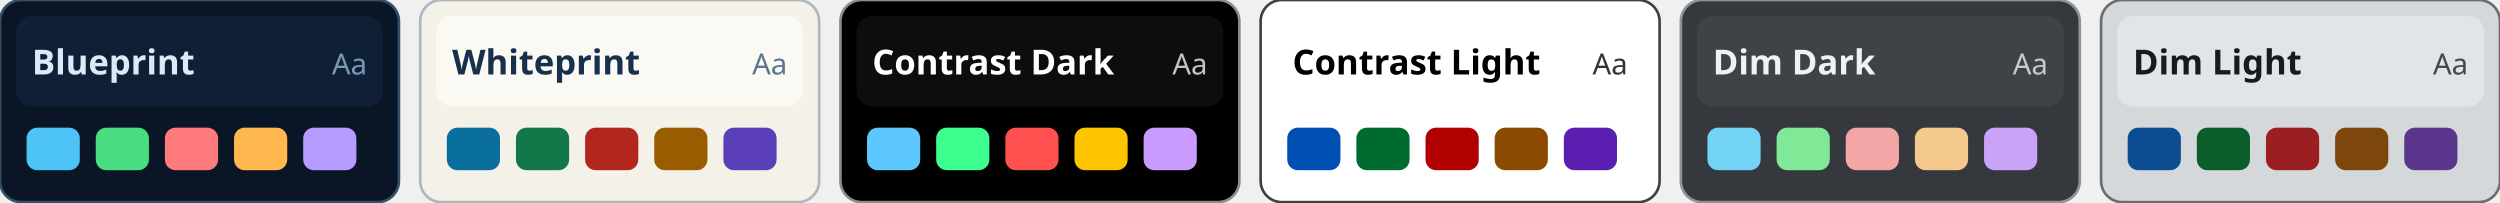
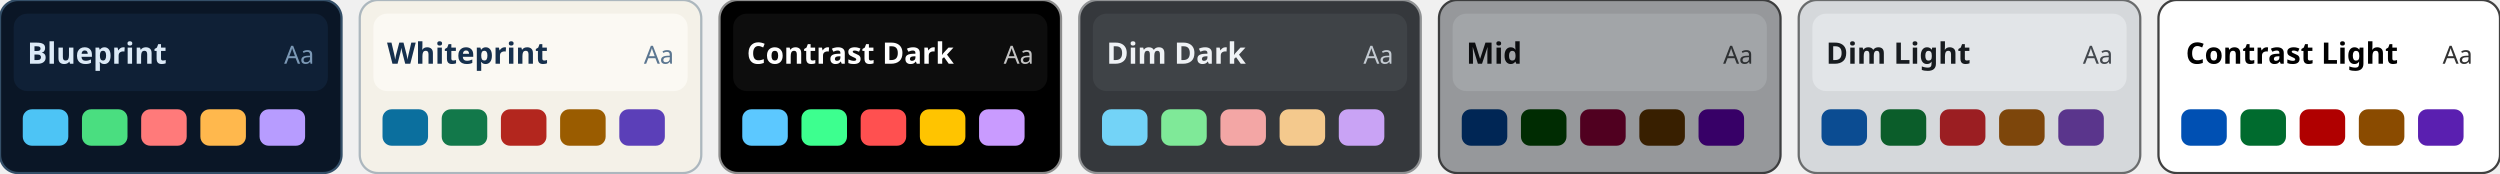
- <svg xmlns="http://www.w3.org/2000/svg" width="940" height="76" viewBox="0 0 940 76" font-family="sans-serif">
+ <svg xmlns="http://www.w3.org/2000/svg" width="1098" height="76" viewBox="0 0 1098 76" font-family="sans-serif">
  <rect x="0" y="0" width="150" height="76" rx="8" fill="#0a1626" stroke="#344f68" />
  <rect x="6" y="6" width="138" height="34" rx="6" fill="#0f2036" />
  <text x="12" y="28" fill="#dceaf7" font-size="13" font-weight="700">Blueprint</text>
  <text x="138" y="28" fill="#7b98b5" font-size="11" text-anchor="end">Aa</text>
  <rect x="10" y="48" width="20" height="16" rx="4" fill="#4dc4f5" />
  <rect x="36" y="48" width="20" height="16" rx="4" fill="#4ade80" />
  <rect x="62" y="48" width="20" height="16" rx="4" fill="#ff7a7a" />
  <rect x="88" y="48" width="20" height="16" rx="4" fill="#ffb84d" />
  <rect x="114" y="48" width="20" height="16" rx="4" fill="#b79cff" />
  <rect x="158" y="0" width="150" height="76" rx="8" fill="#f4f1e8" stroke="#acb7be" />
  <rect x="164" y="6" width="138" height="34" rx="6" fill="#fbf9f3" />
  <text x="170" y="28" fill="#16304d" font-size="13" font-weight="700">Whiteprint</text>
  <text x="296" y="28" fill="#5b7690" font-size="11" text-anchor="end">Aa</text>
  <rect x="168" y="48" width="20" height="16" rx="4" fill="#0b6f9e" />
  <rect x="194" y="48" width="20" height="16" rx="4" fill="#12784a" />
  <rect x="220" y="48" width="20" height="16" rx="4" fill="#b3261e" />
  <rect x="246" y="48" width="20" height="16" rx="4" fill="#9a5c00" />
  <rect x="272" y="48" width="20" height="16" rx="4" fill="#5b3fb8" />
  <rect x="316" y="0" width="150" height="76" rx="8" fill="#000000" stroke="#8c8c8c" />
  <rect x="322" y="6" width="138" height="34" rx="6" fill="#0d0d0d" />
  <text x="328" y="28" fill="#ffffff" font-size="13" font-weight="700">Contrast Dark</text>
  <text x="454" y="28" fill="#c4c4c4" font-size="11" text-anchor="end">Aa</text>
  <rect x="326" y="48" width="20" height="16" rx="4" fill="#5cc8ff" />
  <rect x="352" y="48" width="20" height="16" rx="4" fill="#3dff8f" />
  <rect x="378" y="48" width="20" height="16" rx="4" fill="#ff5050" />
  <rect x="404" y="48" width="20" height="16" rx="4" fill="#ffc400" />
  <rect x="430" y="48" width="20" height="16" rx="4" fill="#c99bff" />
-   <rect x="474" y="0" width="150" height="76" rx="8" fill="#ffffff" stroke="#404040" />
-   <rect x="480" y="6" width="138" height="34" rx="6" fill="#ffffff" />
-   <text x="486" y="28" fill="#000000" font-size="13" font-weight="700">Contrast Light</text>
-   <text x="612" y="28" fill="#333333" font-size="11" text-anchor="end">Aa</text>
-   <rect x="484" y="48" width="20" height="16" rx="4" fill="#0050b3" />
-   <rect x="510" y="48" width="20" height="16" rx="4" fill="#006b2e" />
-   <rect x="536" y="48" width="20" height="16" rx="4" fill="#b00000" />
-   <rect x="562" y="48" width="20" height="16" rx="4" fill="#8a4b00" />
-   <rect x="588" y="48" width="20" height="16" rx="4" fill="#5a1fb0" />
-   <rect x="632" y="0" width="150" height="76" rx="8" fill="#35383c" stroke="#909294" />
-   <rect x="638" y="6" width="138" height="34" rx="6" fill="#3f4347" />
-   <text x="644" y="28" fill="#eff2f5" font-size="13" font-weight="700">Dim Dark</text>
-   <text x="770" y="28" fill="#c4cbd2" font-size="11" text-anchor="end">Aa</text>
-   <rect x="642" y="48" width="20" height="16" rx="4" fill="#73d3f7" />
-   <rect x="668" y="48" width="20" height="16" rx="4" fill="#7fe998" />
-   <rect x="694" y="48" width="20" height="16" rx="4" fill="#f3a6a5" />
-   <rect x="720" y="48" width="20" height="16" rx="4" fill="#f4c98d" />
-   <rect x="746" y="48" width="20" height="16" rx="4" fill="#c9a3f5" />
+   <rect x="474" y="0" width="150" height="76" rx="8" fill="#35383c" stroke="#909294" />
+   <rect x="480" y="6" width="138" height="34" rx="6" fill="#3f4347" />
+   <text x="486" y="28" fill="#eff2f5" font-size="13" font-weight="700">Dim Dark</text>
+   <text x="612" y="28" fill="#c4cbd2" font-size="11" text-anchor="end">Aa</text>
+   <rect x="484" y="48" width="20" height="16" rx="4" fill="#73d3f7" />
+   <rect x="510" y="48" width="20" height="16" rx="4" fill="#7fe998" />
+   <rect x="536" y="48" width="20" height="16" rx="4" fill="#f3a6a5" />
+   <rect x="562" y="48" width="20" height="16" rx="4" fill="#f4c98d" />
+   <rect x="588" y="48" width="20" height="16" rx="4" fill="#c9a3f5" />
+   <rect x="632" y="0" width="150" height="76" rx="8" fill="#96989b" stroke="#3c3d3e" />
+   <rect x="638" y="6" width="138" height="34" rx="6" fill="#a2a5a8" />
+   <text x="644" y="28" fill="#0c0d0f" font-size="13" font-weight="700">Mid</text>
+   <text x="770" y="28" fill="#2e3133" font-size="11" text-anchor="end">Aa</text>
+   <rect x="642" y="48" width="20" height="16" rx="4" fill="#002655" />
+   <rect x="668" y="48" width="20" height="16" rx="4" fill="#002c02" />
+   <rect x="694" y="48" width="20" height="16" rx="4" fill="#500020" />
+   <rect x="720" y="48" width="20" height="16" rx="4" fill="#381f00" />
+   <rect x="746" y="48" width="20" height="16" rx="4" fill="#370067" />
  <rect x="790" y="0" width="150" height="76" rx="8" fill="#d5d8db" stroke="#6a6c6d" />
  <rect x="796" y="6" width="138" height="34" rx="6" fill="#e2e5e8" />
  <text x="802" y="28" fill="#171b1f" font-size="13" font-weight="700">Dim Light</text>
  <text x="928" y="28" fill="#43484e" font-size="11" text-anchor="end">Aa</text>
  <rect x="800" y="48" width="20" height="16" rx="4" fill="#0b4c92" />
  <rect x="826" y="48" width="20" height="16" rx="4" fill="#0b5d2a" />
  <rect x="852" y="48" width="20" height="16" rx="4" fill="#9b1e22" />
  <rect x="878" y="48" width="20" height="16" rx="4" fill="#7d460b" />
  <rect x="904" y="48" width="20" height="16" rx="4" fill="#5a358c" />
+   <rect x="948" y="0" width="150" height="76" rx="8" fill="#ffffff" stroke="#404040" />
+   <rect x="954" y="6" width="138" height="34" rx="6" fill="#ffffff" />
+   <text x="960" y="28" fill="#000000" font-size="13" font-weight="700">Contrast Light</text>
+   <text x="1086" y="28" fill="#333333" font-size="11" text-anchor="end">Aa</text>
+   <rect x="958" y="48" width="20" height="16" rx="4" fill="#0050b3" />
+   <rect x="984" y="48" width="20" height="16" rx="4" fill="#006b2e" />
+   <rect x="1010" y="48" width="20" height="16" rx="4" fill="#b00000" />
+   <rect x="1036" y="48" width="20" height="16" rx="4" fill="#8a4b00" />
+   <rect x="1062" y="48" width="20" height="16" rx="4" fill="#5a1fb0" />
</svg>
